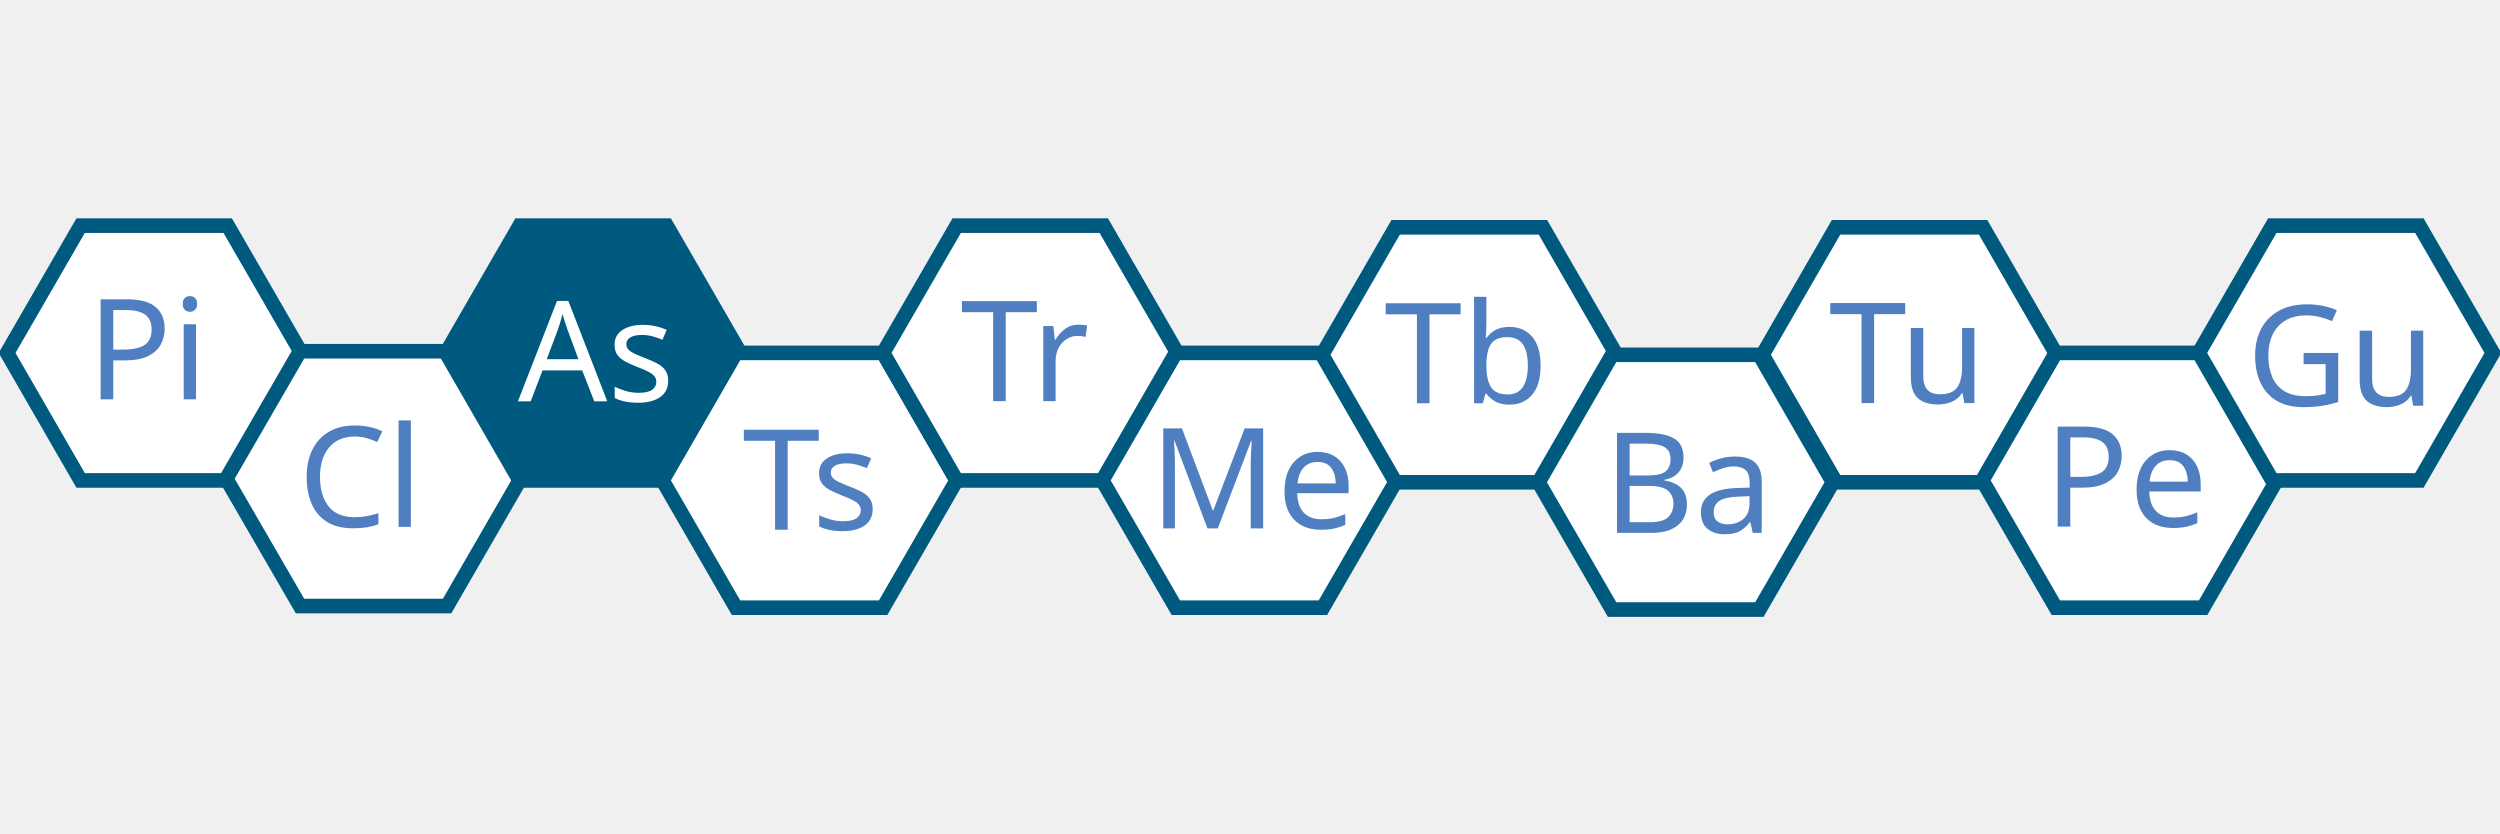
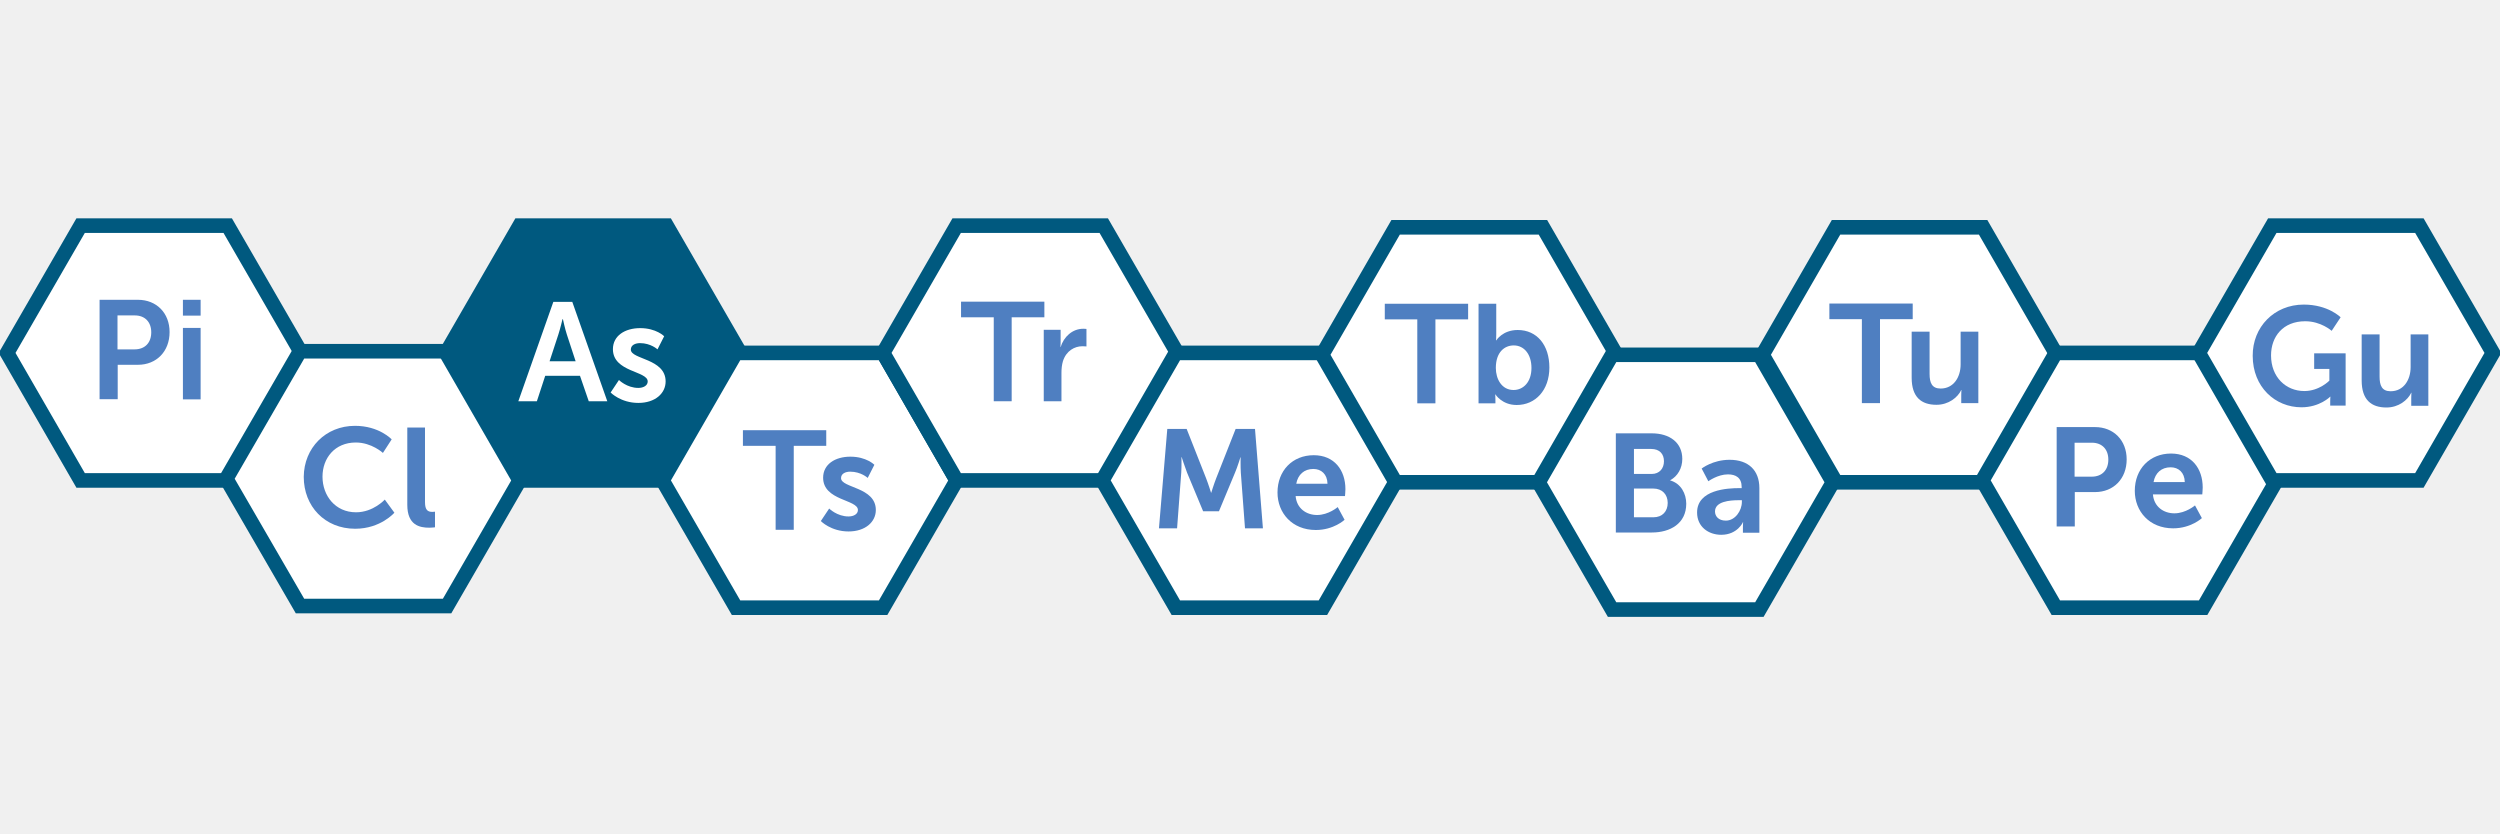
<svg xmlns="http://www.w3.org/2000/svg" version="1.1" id="Layer_1" x="0px" y="0px" viewBox="0 0 1200 400" enable-background="new 0 0 1200 400" xml:space="preserve">
  <polygon fill="#FFFFFF" stroke="#00597F" stroke-width="7" stroke-miterlimit="10" points="38.7,230.6 3.4,169.4 38.7,108.3   109.3,108.3 144.6,169.4 109.3,230.6 " />
  <polygon fill="#FFFFFF" stroke="#00597F" stroke-width="7" stroke-miterlimit="10" points="144,290.9 108.6,229.8 144,168.6   214.6,168.6 249.9,229.8 214.6,290.9 " />
  <polygon fill="#00597F" stroke="#00597F" stroke-width="7" stroke-miterlimit="10" points="249.4,230.6 214.1,169.4 249.4,108.3   320,108.3 355.3,169.4 320,230.6 " />
  <polygon fill="#FFFFFF" stroke="#00597F" stroke-width="7" stroke-miterlimit="10" points="353.3,291.7 318,230.6 353.3,169.4   423.9,169.4 459.2,230.6 423.9,291.7 " />
  <polygon fill="#FFFFFF" stroke="#00597F" stroke-width="7" stroke-miterlimit="10" points="459.2,230.6 423.9,169.4 459.2,108.3   529.8,108.3 565.1,169.4 529.8,230.6 " />
  <polygon fill="#FFFFFF" stroke="#00597F" stroke-width="7" stroke-miterlimit="10" points="564.4,291.7 529.1,230.6 564.4,169.4   635,169.4 670.3,230.6 635,291.7 " />
  <polygon fill="#FFFFFF" stroke="#00597F" stroke-width="7" stroke-miterlimit="10" points="669.9,231.5 634.6,170.3 669.9,109.1   740.6,109.1 775.9,170.3 740.6,231.5 " />
  <polygon fill="#FFFFFF" stroke="#00597F" stroke-width="7" stroke-miterlimit="10" points="773.8,292.6 738.5,231.5 773.8,170.3   844.5,170.3 879.8,231.5 844.5,292.6 " />
  <polygon fill="#FFFFFF" stroke="#00597F" stroke-width="7" stroke-miterlimit="10" points="881.3,109.1 846,170.3 881.3,231.5   951.9,231.5 987.2,170.3 951.9,109.1 " />
  <polygon fill="#FFFFFF" stroke="#00597F" stroke-width="7" stroke-miterlimit="10" points="986.8,169.4 951.5,230.6 986.8,291.7   1057.5,291.7 1092.8,230.6 1057.5,169.4 " />
  <polygon fill="#FFFFFF" stroke="#00597F" stroke-width="7" stroke-miterlimit="10" points="1090.7,108.3 1055.4,169.4 1090.7,230.6   1161.3,230.6 1196.6,169.4 1161.3,108.3 " />
  <rect x="39.8" y="145.9" fill="none" width="59.3" height="49.4" />
-   <text transform="matrix(1 0 0 1 41.7833 191.6739)" fill="#4F7FC1" font-family="'MuseoSans-700'" font-size="67.236">Pi</text>
+   <g enable-background="new    ">
+     <path fill="#4F7FC1" d="M47.8,143.9h18.4c8.9,0,15.2,6.3,15.2,15.5c0,9.3-6.3,15.7-15.2,15.7h-9.7v16.5h-8.7V143.9z M64.6,167.7   c5,0,8-3.2,8-8.2c0-4.9-3-8.1-7.9-8.1h-8.3v16.3H64.6z" />
+     <path fill="#4F7FC1" d="M87.8,143.9h8.5v7.6h-8.5V143.9z M87.8,157.4h8.5v34.3h-8.5V157.4z" />
+   </g>
  <rect x="137" y="209.2" fill="none" width="79.4" height="47.9" />
-   <text transform="matrix(1 0 0 1 143.105 252.9004)" fill="#4F7FC1" font-family="'MuseoSans-700'" font-size="67.236">Cl</text>
+   <g enable-background="new    ">
+     <path fill="#4F7FC1" d="M170.4,204.4c11.6,0,17.6,6.5,17.6,6.5l-4.2,6.5c0,0-5.4-5-13-5c-10.1,0-16,7.5-16,16.4   c0,9.1,6.1,17.1,16.1,17.1c8.3,0,13.8-6.1,13.8-6.1l4.6,6.3c0,0-6.6,7.7-18.8,7.7c-14.6,0-24.7-10.8-24.7-24.9   C145.9,215,156.3,204.4,170.4,204.4z" />
+     <path fill="#4F7FC1" d="M195.5,205.2h8.5v35.8c0,3.8,1.3,4.7,3.5,4.7c0.7,0,1.3-0.1,1.3-0.1v7.5c0,0-1.3,0.2-2.7,0.2   c-4.7,0-10.6-1.2-10.6-11V205.2z" />
+   </g>
  <rect x="244.2" y="144.9" fill="none" width="81.9" height="73.3" />
-   <text transform="matrix(1 0 0 1 248.6006 192.6441)" fill="#FFFFFF" font-family="'MuseoSans-700'" font-size="67.236">As</text>
+   <g enable-background="new    ">
+     <path fill="#FFFFFF" d="M278.4,180.4h-16.7l-4,12.2h-8.9l16.8-47.7h9.1l16.8,47.7h-8.9L278.4,180.4z M270,153.2c0,0-1.1,4.7-2,7.4   l-4.2,12.8h12.5l-4.2-12.8c-0.9-2.7-1.9-7.4-1.9-7.4H270z" />
+     <path fill="#FFFFFF" d="M297.1,182.4c0,0,3.8,3.8,9.3,3.8c2.4,0,4.5-1.1,4.5-3.1c0-5.1-16.7-4.4-16.7-15.5   c0-6.4,5.7-10.1,13.1-10.1c7.7,0,11.5,3.9,11.5,3.9l-3.2,6.3c0,0-3.2-3-8.4-3c-2.2,0-4.4,0.9-4.4,3.1c0,4.8,16.7,4.2,16.7,15.3   c0,5.7-5,10.3-13.1,10.3c-8.5,0-13.3-5-13.3-5L297.1,182.4z" />
+   </g>
  <rect x="354.5" y="208.5" fill="none" width="68.2" height="49.2" />
  <g>
-     <text transform="matrix(1 0 0 1 356.3614 254.2872)" fill="#4F7FC1" font-family="'MuseoSans-700'" font-size="67.236">Ts</text>
+     <g enable-background="new    ">
+       <path fill="#4F7FC1" d="M372.3,214h-15.7v-7.5h40v7.5H381v40.3h-8.7V214z" />
+       <path fill="#4F7FC1" d="M398,244.1c0,0,3.8,3.8,9.3,3.8c2.4,0,4.5-1.1,4.5-3.1c0-5.1-16.7-4.4-16.7-15.5c0-6.4,5.7-10.1,13.1-10.1    c7.7,0,11.5,3.9,11.5,3.9l-3.2,6.3c0,0-3.2-3-8.4-3c-2.2,0-4.4,0.9-4.4,3.1c0,4.8,16.7,4.2,16.7,15.3c0,5.7-5,10.3-13.1,10.3    c-8.5,0-13.3-5-13.3-5L398,244.1z" />
+     </g>
  </g>
  <rect x="452.9" y="144.8" fill="none" width="83.2" height="49.3" />
-   <text transform="matrix(1 0 0 1 461.0468 192.5552)" fill="#4F7FC1" font-family="'MuseoSans-700'" font-size="67.236">Tr</text>
+   <g enable-background="new    ">
+     <path fill="#4F7FC1" d="M477,152.3h-15.7v-7.5h40v7.5h-15.7v40.3H477V152.3z" />
+     <path fill="#4F7FC1" d="M500.9,158.3h8.2v5.9c0,1.3-0.1,2.4-0.1,2.4h0.1c1.5-4.9,5.6-8.8,10.9-8.8c0.8,0,1.5,0.1,1.5,0.1v8.4   c0,0-0.9-0.1-2-0.1c-3.6,0-7.7,2.1-9.3,7.2c-0.5,1.7-0.7,3.6-0.7,5.6v13.6h-8.5V158.3z" />
+   </g>
  <rect x="660.8" y="145.8" fill="none" width="88.9" height="48.9" />
-   <text transform="matrix(1 0 0 1 664.4503 193.5562)" fill="#4F7FC1" font-family="'MuseoSans-700'" font-size="67.236">Tb</text>
+   <g enable-background="new    ">
+     <path fill="#4F7FC1" d="M680.4,153.3h-15.7v-7.5h40v7.5h-15.7v40.3h-8.7V153.3z" />
+     <path fill="#4F7FC1" d="M709.7,145.8h8.5v14.7c0,1.7-0.1,2.9-0.1,2.9h0.1c0,0,3-5,10.3-5c9.3,0,15.2,7.3,15.2,18   c0,10.9-6.7,18-15.7,18c-7.1,0-10.2-5.1-10.2-5.1h-0.1c0,0,0.1,1,0.1,2.4v1.9h-8.1V145.8z M726.5,187.2c4.7,0,8.6-3.8,8.6-10.6   c0-6.5-3.5-10.8-8.5-10.8c-4.4,0-8.6,3.2-8.6,10.8C718,181.9,720.8,187.2,726.5,187.2z" />
+   </g>
  <rect x="550.8" y="210.9" fill="none" width="98.3" height="52.9" />
-   <text transform="matrix(1 0 0 1 551.8663 253.6162)" fill="#4F7FC1" font-family="'MuseoSans-700'" font-size="67.236">Me</text>
+   <g enable-background="new    ">
+     <path fill="#4F7FC1" d="M560.3,205.9h9.3l9.3,23.6c1.1,2.8,2.4,7,2.4,7h0.1c0,0,1.3-4.2,2.4-7l9.3-23.6h9.3l3.8,47.7h-8.6l-2-26.7   c-0.2-3.2-0.1-7.4-0.1-7.4h-0.1c0,0-1.4,4.6-2.6,7.4l-7.7,18.5h-7.6l-7.7-18.5c-1.1-2.8-2.6-7.5-2.6-7.5h-0.1c0,0,0.1,4.3-0.1,7.5   l-2,26.7h-8.7L560.3,205.9z" />
+     <path fill="#4F7FC1" d="M630.6,218.5c9.9,0,15.2,7.2,15.2,16.3c0,1-0.2,3.3-0.2,3.3h-23.7c0.5,6,5.2,9.1,10.3,9.1   c5.5,0,9.9-3.8,9.9-3.8l3.3,6.1c0,0-5.2,4.9-13.8,4.9c-11.4,0-18.4-8.2-18.4-18C613.2,225.9,620.4,218.5,630.6,218.5z M637.2,232.2   c-0.1-4.6-3-7.1-6.8-7.1c-4.4,0-7.4,2.7-8.2,7.1H637.2z" />
+   </g>
  <rect x="755.6" y="210" fill="none" width="107.2" height="48.2" />
-   <text transform="matrix(1 0 0 1 769.6445 255.7754)" fill="#4F7FC1" font-family="'MuseoSans-700'" font-size="67.236">Ba</text>
+   <g enable-background="new    ">
+     <path fill="#4F7FC1" d="M775.7,208h17.1c8.6,0,14.7,4.4,14.7,12.3c0,4.4-2.2,8.3-5.8,10.2v0.1c5.2,1.5,7.7,6.4,7.7,11.2   c0,9.5-7.7,13.8-16.5,13.8h-17.3V208z M792.8,227.5c3.8,0,5.9-2.7,5.9-6.1s-2-5.9-6.1-5.9h-8.3v12H792.8z M793.6,248.3   c4.4,0,6.9-2.9,6.9-6.9c0-4-2.6-6.9-6.9-6.9h-9.3v13.8H793.6z" />
+     <path fill="#4F7FC1" d="M834.9,234.3h1.1v-0.5c0-4.5-2.8-6.1-6.6-6.1c-4.9,0-9.4,3.3-9.4,3.3l-3.2-6.1c0,0,5.3-4.2,13.4-4.2   c9,0,14.3,5,14.3,13.6v21.4h-7.9V253c0-1.3,0.1-2.4,0.1-2.4h-0.1c0.1,0-2.6,6.1-10.4,6.1c-6.1,0-11.6-3.8-11.6-10.7   C814.6,235,829.3,234.3,834.9,234.3z M828.4,249.9c4.5,0,7.7-4.8,7.7-9v-0.8h-1.5c-4.4,0-11.4,0.6-11.4,5.4   C823.2,247.8,824.9,249.9,828.4,249.9z" />
+   </g>
  <rect x="872.5" y="145.7" fill="none" width="88.2" height="48.2" />
-   <text transform="matrix(1 0 0 1 877.8575 193.4844)" fill="#4F7FC1" font-family="'MuseoSans-700'" font-size="67.236">Tu</text>
+   <g enable-background="new    ">
+     <path fill="#4F7FC1" d="M893.8,153.2h-15.7v-7.5h40v7.5h-15.7v40.3h-8.7V153.2z" />
+     <path fill="#4F7FC1" d="M917.7,159.2h8.5v20.3c0,4.2,1.1,7,5.3,7c6.2,0,9.6-5.4,9.6-11.6v-15.7h8.5v34.3h-8.2v-3.9   c0-1.3,0.1-2.4,0.1-2.4h-0.1c-1.7,3.6-6.1,7.1-11.9,7.1c-7.3,0-11.9-3.7-11.9-13V159.2z" />
+   </g>
  <rect x="975.7" y="209.7" fill="none" width="89.5" height="48.6" />
-   <text transform="matrix(1 0 0 1 981.167 252.7753)" fill="#4F7FC1" font-family="'MuseoSans-700'" font-size="67.236">Pe</text>
+   <g enable-background="new    ">
+     <path fill="#4F7FC1" d="M987.2,205h18.4c8.9,0,15.2,6.3,15.2,15.5c0,9.3-6.3,15.7-15.2,15.7h-9.7v16.5h-8.7V205z M1004,228.8   c5,0,8-3.2,8-8.2c0-4.9-3-8.1-7.9-8.1h-8.3v16.3H1004z" />
+     <path fill="#4F7FC1" d="M1042.1,217.7c9.9,0,15.2,7.2,15.2,16.3c0,1-0.2,3.3-0.2,3.3h-23.7c0.5,6,5.2,9.1,10.3,9.1   c5.5,0,9.9-3.8,9.9-3.8l3.3,6.1c0,0-5.2,4.9-13.8,4.9c-11.4,0-18.4-8.2-18.4-18C1024.7,225.1,1031.9,217.7,1042.1,217.7z    M1048.7,231.4c-0.1-4.6-3-7.1-6.8-7.1c-4.4,0-7.4,2.7-8.2,7.1H1048.7z" />
+   </g>
  <rect x="1077.1" y="147" fill="none" width="94.6" height="50.7" />
-   <text transform="matrix(1 0 0 1 1078.374 194.7452)" fill="#4F7FC1" font-family="'MuseoSans-700'" font-size="67.236">Gu</text>
+   <g enable-background="new    ">
+     <path fill="#4F7FC1" d="M1105.8,146.2c11.7,0,17.7,6.1,17.7,6.1l-4.3,6.5c0,0-5.1-4.6-12.7-4.6c-10.7,0-16.4,7.4-16.4,16.4   c0,10.4,7.1,17.1,16,17.1c7.2,0,12-5,12-5v-5.6h-7.3v-7.5h15.1v25.1h-7.4v-2.3c0-1,0.1-2,0.1-2h-0.1c0,0-5,5.1-13.8,5.1   c-12.6,0-23.4-9.7-23.4-24.7C1081.2,157,1091.6,146.2,1105.8,146.2z" />
+     <path fill="#4F7FC1" d="M1133.7,160.5h8.5v20.3c0,4.2,1.1,7,5.3,7c6.2,0,9.6-5.4,9.6-11.6v-15.7h8.5v34.3h-8.2v-3.9   c0-1.3,0.1-2.4,0.1-2.4h-0.1c-1.7,3.6-6.1,7.1-11.9,7.1c-7.3,0-11.9-3.7-11.9-13V160.5z" />
+   </g>
</svg>
